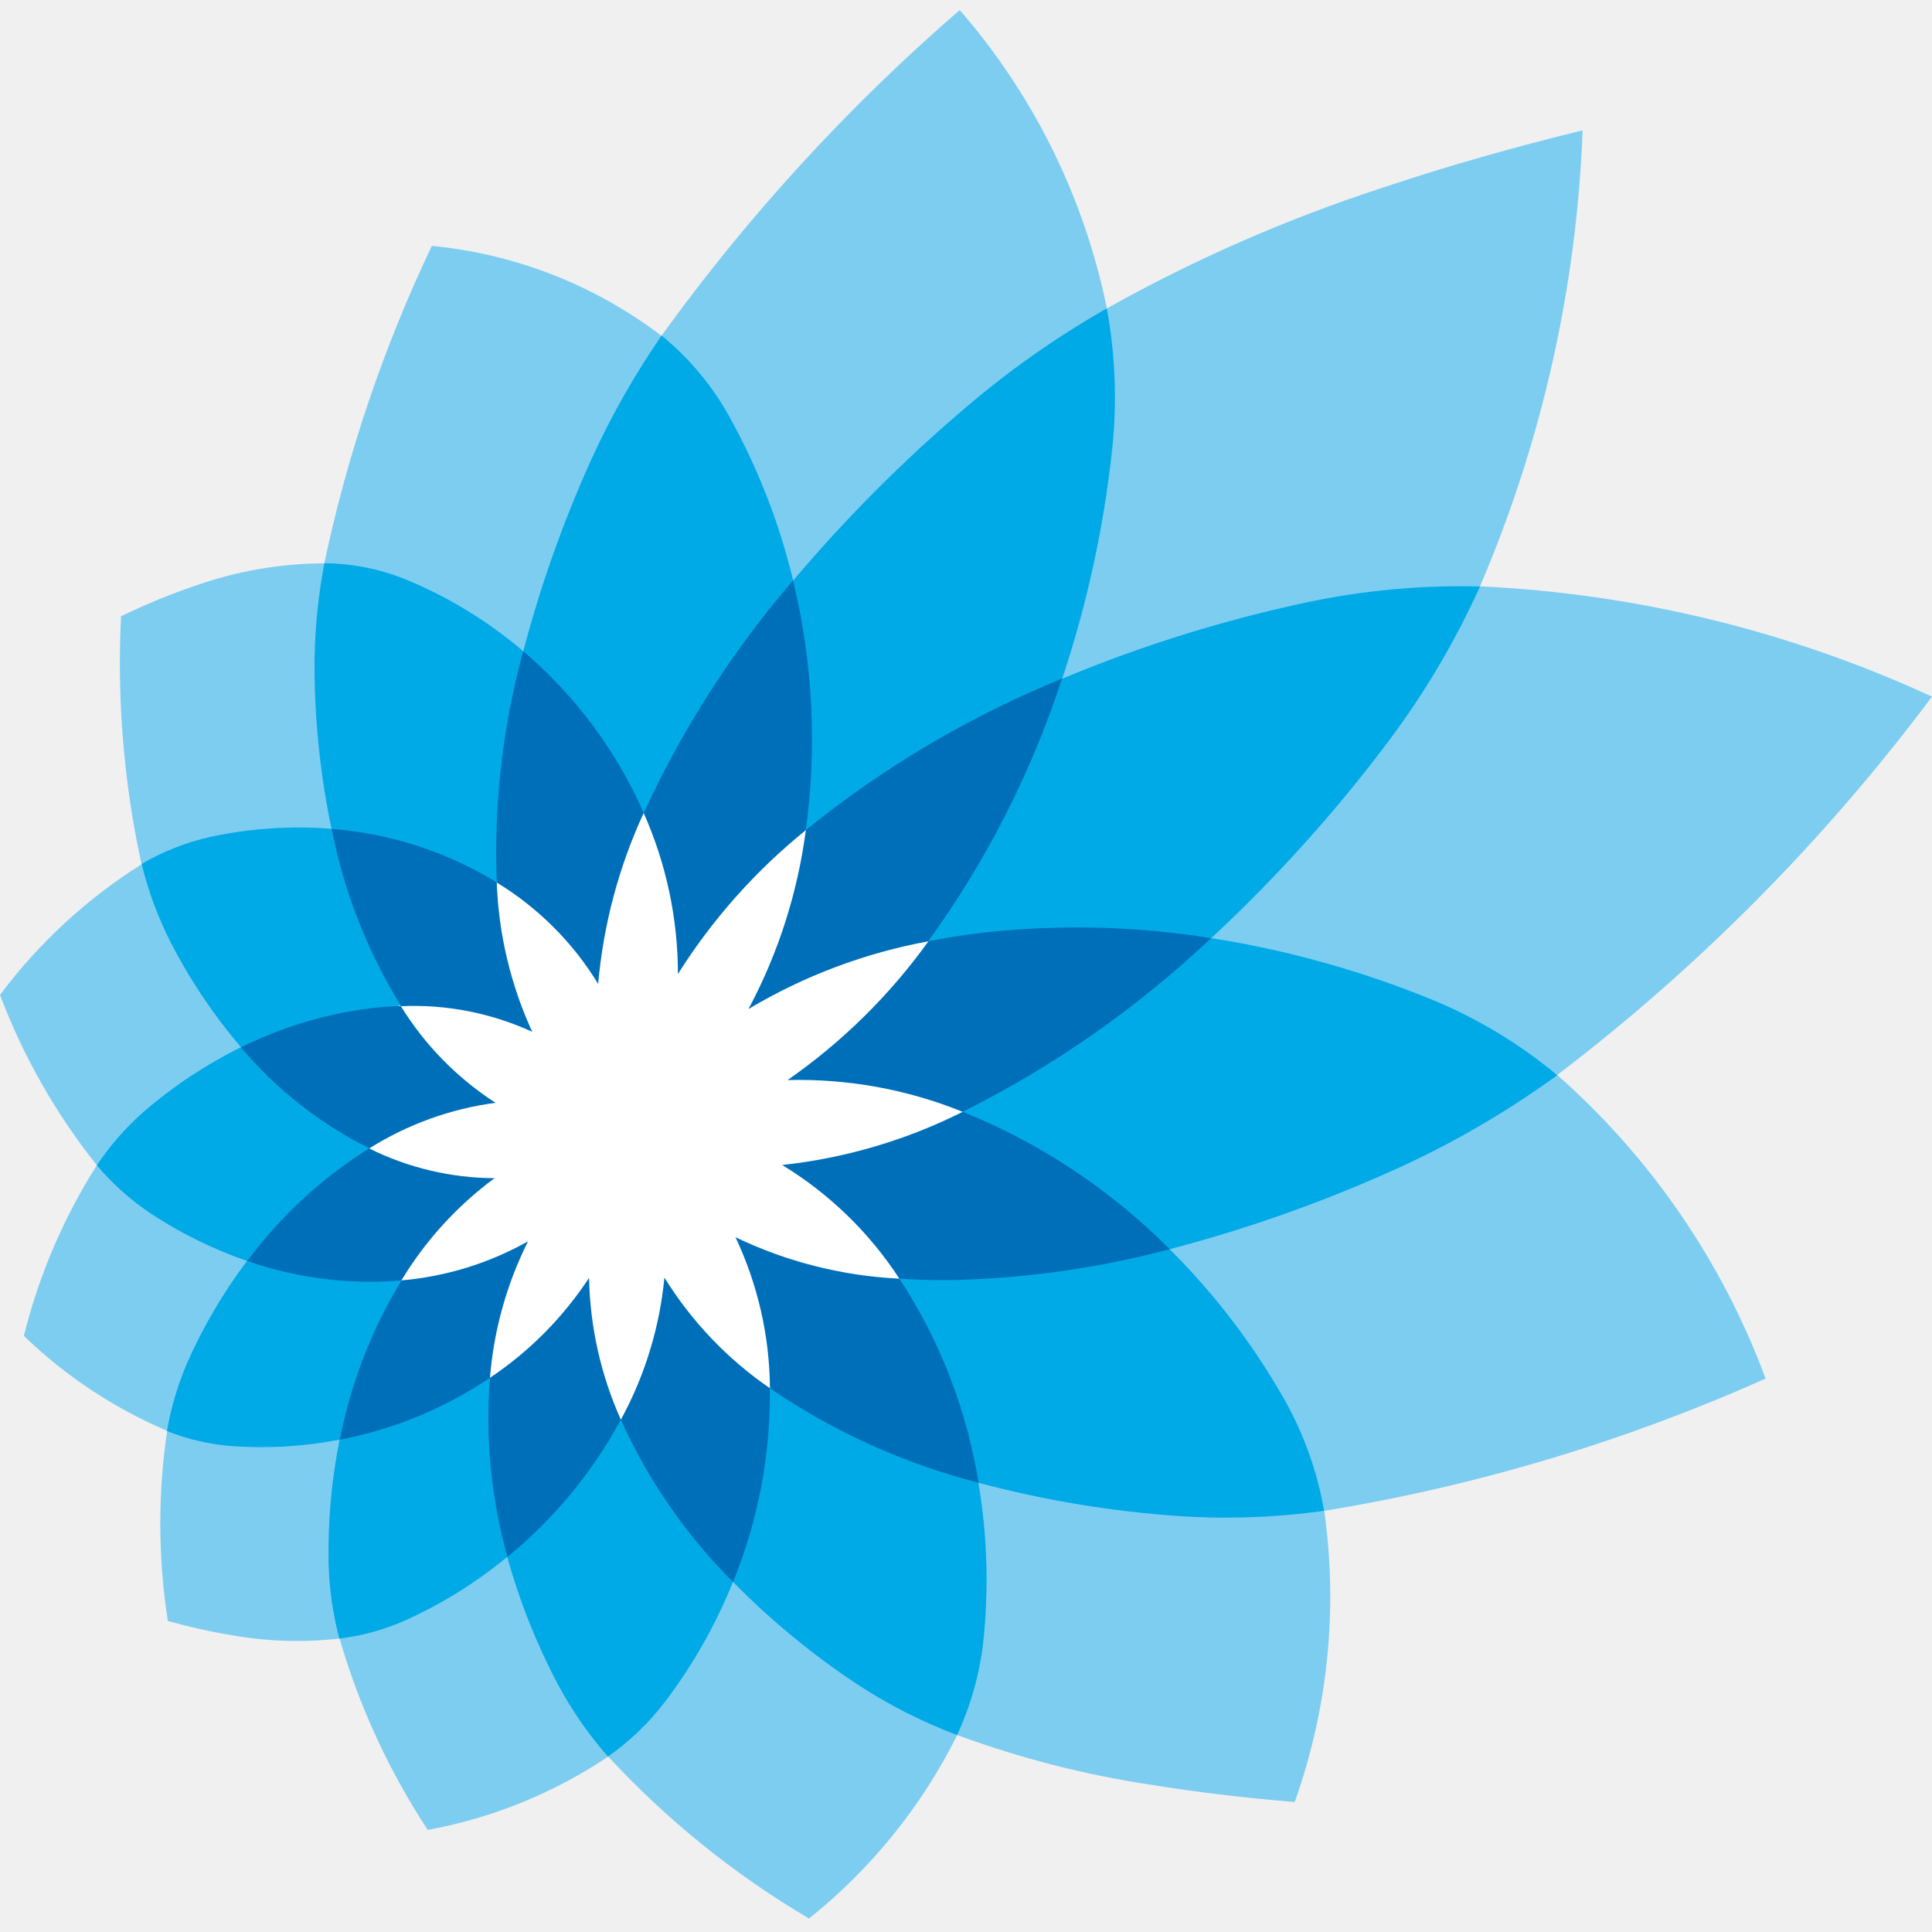
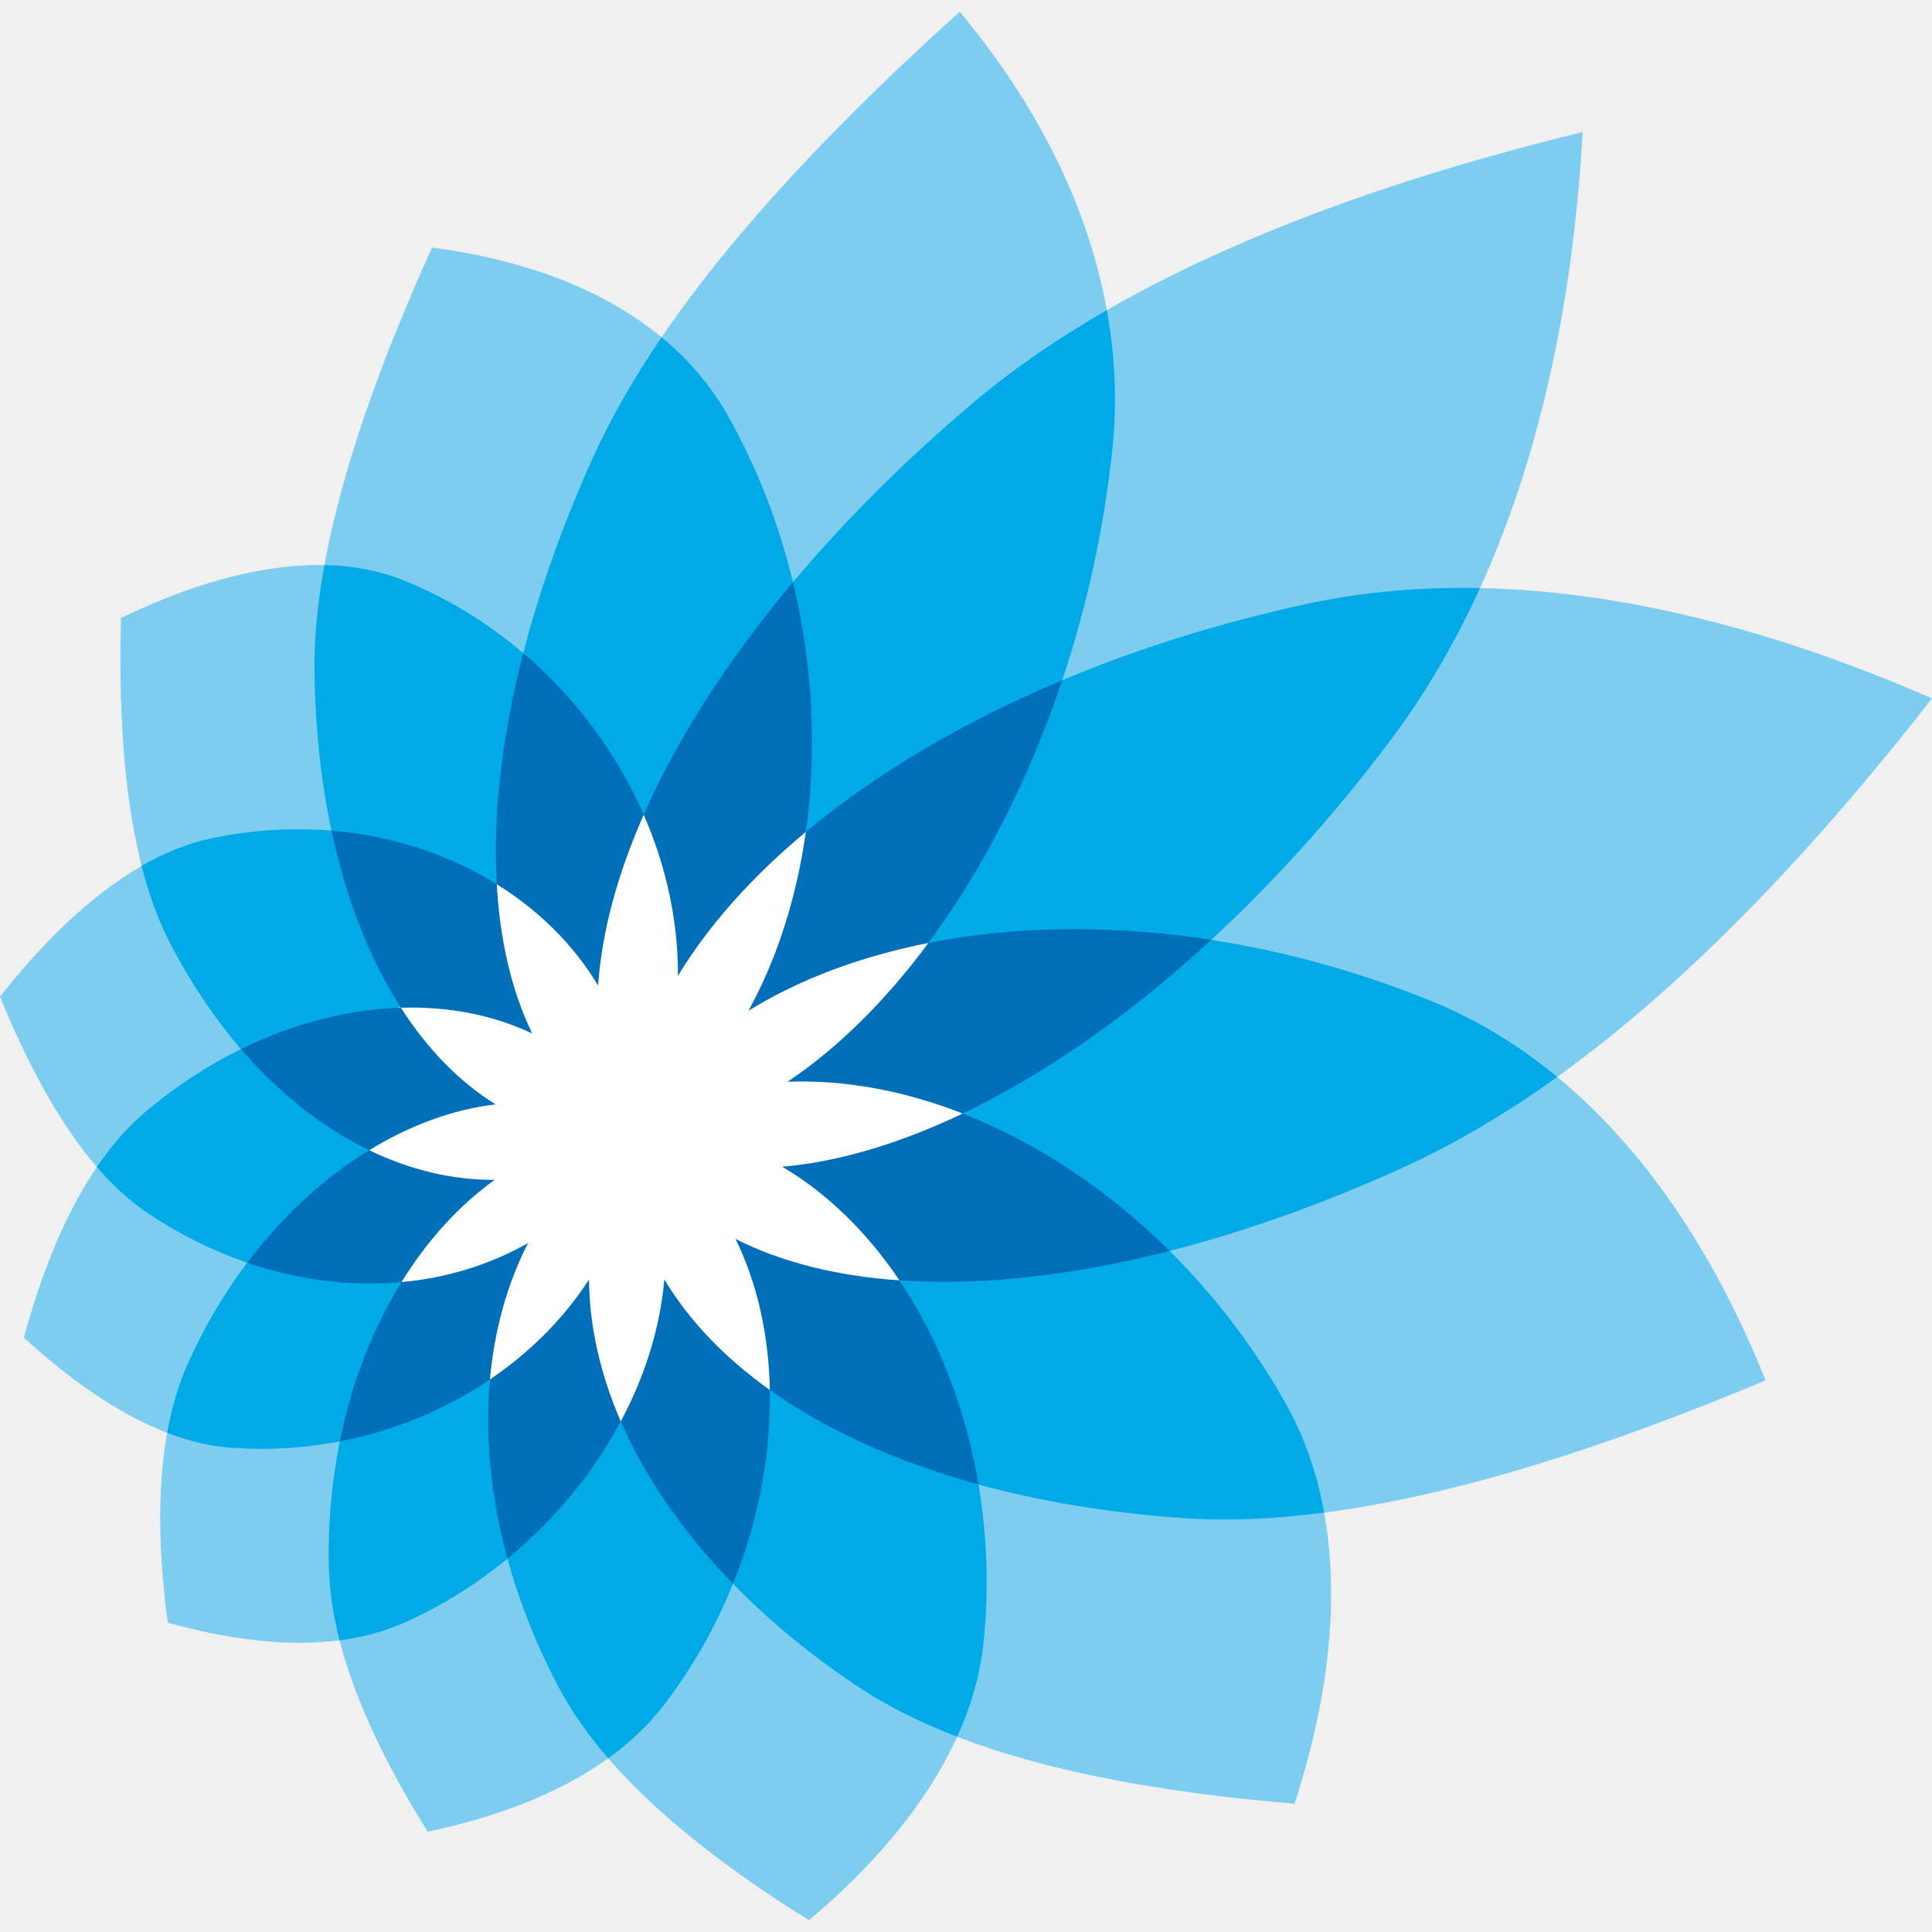
- <svg xmlns="http://www.w3.org/2000/svg" width="48" height="48" viewBox="0 0 48 48">
-   <defs>
-     <clipPath id="clip-path">
-       <rect width="48" height="48" fill="none" />
-     </clipPath>
-   </defs>
-   <g id="Bank-Saman" clip-path="url(#clip-path)">
-     <rect id="Boundary" width="48" height="48" fill="none" />
-     <path id="Shape" d="M16.437,8.088h0A47.276,47.276,0,0,1,23.844,0,16.236,16.236,0,0,1,27.5,7.412a38.2,38.2,0,0,1,6.855-3C35.971,3.869,37.64,3.4,39.32,2.988a31.808,31.808,0,0,1-2.55,11.329h0A30.189,30.189,0,0,1,48,17.058a47.731,47.731,0,0,1-9.311,9.4h0A18.737,18.737,0,0,1,43.866,34,44.446,44.446,0,0,1,32.9,37.287h0a15.179,15.179,0,0,1-.734,7.234c-1.2-.1-2.393-.238-3.537-.424a24.465,24.465,0,0,1-4.847-1.24h0A13.572,13.572,0,0,1,20.1,47.415a22.022,22.022,0,0,1-4.988-4.023h0a11.931,11.931,0,0,1-4.485,1.822,17.569,17.569,0,0,1-2.19-4.754,9.322,9.322,0,0,1-2.677-.083,14.353,14.353,0,0,1-1.59-.356A15.659,15.659,0,0,1,4.153,35.3h0A11.8,11.8,0,0,1,.593,32.94,14.37,14.37,0,0,1,2.406,28.7h0A15.658,15.658,0,0,1,0,24.468a13.118,13.118,0,0,1,3.518-3.246l-.011-.042a23.488,23.488,0,0,1-.5-6.118,15.712,15.712,0,0,1,1.85-.762,9.7,9.7,0,0,1,3.2-.554h0a35.363,35.363,0,0,1,2.672-7.887,11.191,11.191,0,0,1,5.7,2.23Z" transform="translate(0 0.25)" fill="#7dcdf1" />
-     <path id="Shape-2" data-name="Shape" d="M17.3,6.76h0a36.977,36.977,0,0,1,4.323-4.328A22.591,22.591,0,0,1,25.093,0a12.268,12.268,0,0,1,.132,3.51A27.187,27.187,0,0,1,23.984,9.2h0a34.454,34.454,0,0,1,6.129-1.908,18.485,18.485,0,0,1,4.251-.383,20.382,20.382,0,0,1-2.24,3.8,36.927,36.927,0,0,1-4.437,4.937,24.521,24.521,0,0,1,5.513,1.54,11.981,11.981,0,0,1,3.083,1.865,22.732,22.732,0,0,1-3.788,2.231,35.192,35.192,0,0,1-5.841,2.092h0a17.34,17.34,0,0,1,2.871,3.77,8.638,8.638,0,0,1,.966,2.73,17.642,17.642,0,0,1-3.6.131,26.329,26.329,0,0,1-4.988-.828,14.541,14.541,0,0,1,.118,3.975,7.515,7.515,0,0,1-.649,2.292A12.629,12.629,0,0,1,18.917,34.2a19.094,19.094,0,0,1-3.112-2.561l-.007-.006.007.007A12.991,12.991,0,0,1,14.131,34.6,6.543,6.543,0,0,1,12.7,35.98a9.406,9.406,0,0,1-1.254-1.811,15.735,15.735,0,0,1-1.25-3.15h0a11.261,11.261,0,0,1-2.512,1.568,5.74,5.74,0,0,1-1.659.461,8.125,8.125,0,0,1-.268-1.893,14.257,14.257,0,0,1,.274-3.049h0a10.231,10.231,0,0,1-2.707.158,5.5,5.5,0,0,1-1.582-.372,7.649,7.649,0,0,1,.511-1.714,12.789,12.789,0,0,1,1.479-2.512h0a10.641,10.641,0,0,1-2.453-1.219A6.454,6.454,0,0,1,0,21.289a6.819,6.819,0,0,1,1.167-1.333,11.5,11.5,0,0,1,2.413-1.6h0a13.659,13.659,0,0,1-1.743-2.6,9.052,9.052,0,0,1-.724-1.954A5.983,5.983,0,0,1,2.82,13.13a10.332,10.332,0,0,1,3.01-.2,20.142,20.142,0,0,1-.422-3.906,13.625,13.625,0,0,1,.246-2.693,5.531,5.531,0,0,1,2,.394,10.873,10.873,0,0,1,2.94,1.793h0a30.237,30.237,0,0,1,1.692-4.767A20.1,20.1,0,0,1,14.031.676a6.919,6.919,0,0,1,1.647,1.948A16.2,16.2,0,0,1,17.3,6.76Z" transform="translate(2.406 7.662)" fill="#00aae7" />
-     <path id="Shape-3" data-name="Shape" d="M10.006,5.777c-.023.052.023.053,0,0v0A24.588,24.588,0,0,1,13.717,0a16.727,16.727,0,0,1,.318,6.2.08.08,0,0,0-.016.112l.016-.112A25.3,25.3,0,0,1,20.4,2.437a23.617,23.617,0,0,1-3.324,6.526h0c.405-.08.818-.146,1.245-.2a21.019,21.019,0,0,1,5.782.123A25.635,25.635,0,0,1,17.932,13.2a15.307,15.307,0,0,1,5.142,3.414,22.933,22.933,0,0,1-5.558.769c-.4,0-.783-.012-1.156-.038h0a13,13,0,0,1,1.965,5.072,16.484,16.484,0,0,1-5.184-2.348h0a12.272,12.272,0,0,1-.916,4.814A13.672,13.672,0,0,1,9.438,20.85h0c.018-.033-.024-.055,0,0h0a11.4,11.4,0,0,1-2.816,3.409,12.752,12.752,0,0,1-.435-4.45h0a10.017,10.017,0,0,1-3.73,1.537,12.048,12.048,0,0,1,1.533-3.957c.043,0,.031-.05,0,0-.254.023-.507.035-.763.035a9.363,9.363,0,0,1-3.069-.517,11.045,11.045,0,0,1,3.03-2.8A10.027,10.027,0,0,1,0,11.6a10,10,0,0,1,3.177-.967c.265-.034.532-.053.8-.061.029.046.056,0,0,0a13.173,13.173,0,0,1-1.722-4.4A9.233,9.233,0,0,1,6.356,7.5h0c0,.051.044.028,0,0h0a18.982,18.982,0,0,1,.657-5.743,11.192,11.192,0,0,1,2.992,4.012v0Z" transform="translate(5.986 14.422)" fill="#006fba" />
-     <path id="Shape-4" data-name="Shape" d="M10.851.4l0,.023A14.6,14.6,0,0,0,7.67,4a9.851,9.851,0,0,0-.851-4A12.816,12.816,0,0,0,5.688,4.246,7.55,7.55,0,0,0,3.169,1.727a9.73,9.73,0,0,0,.881,3.709A7.052,7.052,0,0,0,.787,4.8c-.013-.02-.039-.018-.075,0l.075,0A7.617,7.617,0,0,0,3.139,7.2,7.832,7.832,0,0,0,0,8.334a7.053,7.053,0,0,0,3.114.738A8.842,8.842,0,0,0,.8,11.612h0a7.769,7.769,0,0,0,3.146-.971A9.227,9.227,0,0,0,3,14.032a8.8,8.8,0,0,0,2.462-2.483,9.046,9.046,0,0,0,.79,3.524,9.2,9.2,0,0,0,1.082-3.531,9.232,9.232,0,0,0,2.622,2.75h0A8.927,8.927,0,0,0,9.1,10.54a10.6,10.6,0,0,0,4.072,1.029A9.166,9.166,0,0,0,10.26,8.745a13.137,13.137,0,0,0,4.485-1.321,10.844,10.844,0,0,0-4.351-.789,14.54,14.54,0,0,0,3.5-3.448h0A13.481,13.481,0,0,0,9.423,4.87,13.028,13.028,0,0,0,10.848.425C10.854.42,10.855.413,10.851.4Z" transform="translate(9.173 20.199)" fill="#fff" />
-   </g>
+ <svg xmlns="http://www.w3.org/2000/svg" width="48" height="48" viewBox="0 0 48 48" fill="none">
+   <path fill-rule="evenodd" clip-rule="evenodd" d="M16.437 8.381L16.437 8.381C18.301 5.644 20.958 2.888 23.844 0.293C25.515 2.296 26.976 4.807 27.499 7.705C29.568 6.516 31.898 5.528 34.354 4.704C35.971 4.161 37.64 3.691 39.32 3.281C39.112 7.038 38.4 11.028 36.77 14.611V14.611L36.77 14.611C40.61 14.69 44.479 15.817 48 17.351C45.188 20.965 42.034 24.349 38.689 26.756L38.689 26.756L38.689 26.756C41.09 28.739 42.749 31.512 43.866 34.294C40.082 35.883 36.275 37.141 32.898 37.58L32.897 37.58L32.898 37.58C33.333 39.991 32.898 42.556 32.164 44.813C30.961 44.713 29.771 44.575 28.628 44.389C26.877 44.106 25.226 43.706 23.781 43.149L23.779 43.149L23.781 43.149C22.963 44.944 21.545 46.493 20.099 47.707C18.203 46.528 16.395 45.172 15.111 43.684L15.111 43.684L15.111 43.685C13.788 44.634 12.148 45.191 10.626 45.506C9.684 44.002 8.846 42.352 8.436 40.752C7.564 40.865 6.648 40.816 5.758 40.669C5.216 40.581 4.681 40.458 4.168 40.314C3.959 38.762 3.885 37.088 4.153 35.597V35.596L4.153 35.597C2.877 35.108 1.649 34.201 0.593 33.232C0.992 31.765 1.569 30.224 2.406 28.994L2.406 28.994C1.426 27.855 0.631 26.312 0 24.761C0.978 23.52 2.183 22.286 3.518 21.515L3.508 21.472C3.058 19.671 2.947 17.5 3.006 15.355C3.597 15.067 4.217 14.808 4.856 14.592C5.91 14.241 7.002 14.019 8.061 14.038H8.061C8.504 11.589 9.518 8.838 10.733 6.151C12.723 6.411 14.822 7.045 16.437 8.381L16.437 8.381Z" fill="#7DCDF1" />
+   <path fill-rule="evenodd" clip-rule="evenodd" d="M19.703 14.464V14.464C20.904 13.033 22.345 11.571 24.025 10.137C25.065 9.238 26.236 8.435 27.499 7.705C27.703 8.836 27.762 10.012 27.631 11.214C27.417 13.2 26.987 15.116 26.39 16.901V16.901C28.233 16.126 30.29 15.472 32.519 14.993C33.909 14.698 35.333 14.579 36.77 14.611C36.154 15.962 35.412 17.241 34.53 18.413C33.109 20.305 31.605 21.953 30.093 23.351C31.901 23.631 33.764 24.137 35.606 24.89C36.737 25.354 37.762 25.991 38.689 26.756C37.451 27.644 36.188 28.399 34.901 28.987C32.843 29.926 30.881 30.612 29.06 31.079V31.079L29.06 31.079C30.15 32.164 31.131 33.429 31.932 34.85C32.412 35.697 32.724 36.62 32.898 37.58C31.641 37.744 30.436 37.796 29.299 37.71C27.461 37.575 25.794 37.287 24.311 36.883C24.529 38.165 24.575 39.51 24.43 40.857C24.344 41.649 24.113 42.418 23.781 43.149C22.88 42.801 22.052 42.394 21.323 41.908C20.121 41.108 19.083 40.243 18.211 39.347L18.204 39.342L18.211 39.349C17.789 40.392 17.23 41.39 16.537 42.306C16.14 42.837 15.653 43.293 15.111 43.684C14.611 43.108 14.184 42.504 13.857 41.874C13.304 40.821 12.893 39.762 12.607 38.723V38.723C11.845 39.351 11.002 39.882 10.095 40.292C9.574 40.532 9.015 40.676 8.436 40.752C8.273 40.115 8.177 39.481 8.168 38.859C8.15 37.803 8.247 36.779 8.442 35.81V35.81L8.442 35.81C7.562 35.981 6.651 36.036 5.735 35.968C5.203 35.93 4.673 35.798 4.153 35.597C4.264 34.993 4.429 34.414 4.664 33.883C5.072 32.97 5.57 32.127 6.143 31.372V31.372C5.305 31.084 4.479 30.679 3.69 30.152C3.227 29.843 2.801 29.45 2.406 28.994C2.751 28.489 3.137 28.037 3.573 27.661C4.329 27.013 5.142 26.48 5.986 26.065L5.986 26.065L5.986 26.065C5.343 25.317 4.754 24.45 4.243 23.467C3.939 22.885 3.7 22.226 3.518 21.513C4.071 21.197 4.643 20.959 5.226 20.834C6.237 20.618 7.251 20.556 8.236 20.637C7.982 19.452 7.836 18.145 7.815 16.731C7.798 15.879 7.889 14.976 8.061 14.038C8.756 14.052 9.43 14.174 10.059 14.432C11.138 14.871 12.125 15.482 13 16.226L13 16.226L13 16.225C13.386 14.73 13.943 13.131 14.692 11.458C15.151 10.429 15.742 9.402 16.437 8.381C17.088 8.916 17.651 9.562 18.084 10.329C18.815 11.623 19.352 13.026 19.702 14.464L19.703 14.464Z" fill="#00AAE7" />
+   <path fill-rule="evenodd" clip-rule="evenodd" d="M15.992 20.241C15.969 20.293 16.015 20.294 15.992 20.241L15.992 20.24L15.992 20.238C16.798 18.409 18.039 16.444 19.702 14.464C20.204 16.555 20.301 18.687 20.021 20.667C19.983 20.698 19.981 20.735 20.005 20.779C20.01 20.741 20.016 20.704 20.021 20.667C21.708 19.263 23.86 17.964 26.39 16.901C25.55 19.412 24.396 21.632 23.067 23.427L23.066 23.427H23.067C23.472 23.347 23.885 23.281 24.311 23.228C26.1 23.008 28.056 23.034 30.093 23.351C28.009 25.272 25.898 26.718 23.918 27.665C25.72 28.371 27.494 29.525 29.06 31.079C27.036 31.597 25.163 31.843 23.502 31.848C23.105 31.849 22.718 31.836 22.346 31.81L22.346 31.81V31.81L22.346 31.81C23.306 33.24 23.99 34.98 24.311 36.882C22.238 36.313 20.491 35.504 19.127 34.534V34.533L19.127 34.534C19.159 36.111 18.849 37.767 18.211 39.347C16.959 38.063 16.022 36.689 15.423 35.315V35.315V35.315C15.441 35.281 15.399 35.259 15.423 35.315V35.315V35.315C14.737 36.596 13.774 37.765 12.607 38.723C12.19 37.191 12.047 35.678 12.172 34.273L12.172 34.273H12.172V34.273C11.066 35.025 9.79 35.55 8.442 35.81C8.737 34.353 9.26 33.004 9.975 31.853C10.018 31.849 10.006 31.803 9.975 31.853C9.721 31.876 9.468 31.888 9.212 31.888C8.193 31.891 7.156 31.72 6.143 31.372C7.012 30.218 8.046 29.264 9.173 28.576C8.026 28.022 6.942 27.171 5.986 26.065C7.02 25.556 8.098 25.229 9.162 25.098C9.427 25.064 9.694 25.045 9.96 25.037C9.99 25.083 10.016 25.036 9.96 25.037C9.193 23.846 8.602 22.357 8.238 20.637C9.734 20.763 11.143 21.223 12.342 21.968V21.968C12.345 22.02 12.387 21.996 12.342 21.968V21.968V21.968C12.245 20.283 12.456 18.337 12.999 16.226C14.305 17.337 15.328 18.723 15.992 20.238L15.991 20.24L15.992 20.241Z" fill="#006FBA" />
+   <path fill-rule="evenodd" clip-rule="evenodd" d="M20.024 20.644C20.023 20.652 20.022 20.659 20.021 20.667C18.666 21.795 17.592 23.008 16.843 24.244C16.851 22.903 16.559 21.537 15.992 20.241C15.332 21.741 14.948 23.175 14.86 24.487C14.255 23.474 13.388 22.618 12.342 21.968C12.421 23.381 12.718 24.637 13.223 25.678C12.241 25.21 11.127 25.001 9.96 25.037C9.947 25.017 9.921 25.02 9.885 25.04C9.91 25.039 9.935 25.038 9.96 25.037C10.614 26.058 11.409 26.877 12.312 27.438C11.242 27.564 10.172 27.964 9.173 28.576C10.172 29.061 11.231 29.319 12.287 29.314C11.386 29.964 10.603 30.836 9.975 31.853V31.853C11.086 31.753 12.159 31.429 13.12 30.882C12.598 31.899 12.282 33.053 12.172 34.273C13.16 33.604 14.002 32.764 14.634 31.79C14.642 32.951 14.915 34.143 15.423 35.315C16.029 34.181 16.403 32.976 16.505 31.784C17.11 32.801 18 33.732 19.127 34.534L19.127 34.534C19.099 33.167 18.815 31.883 18.274 30.781C19.398 31.352 20.774 31.702 22.346 31.81C21.535 30.605 20.542 29.639 19.433 28.987C20.811 28.869 22.331 28.424 23.918 27.665C22.443 27.088 20.961 26.822 19.567 26.876C20.802 26.048 21.991 24.88 23.067 23.427L23.067 23.427C21.368 23.763 19.854 24.335 18.596 25.111C19.305 23.82 19.79 22.308 20.021 20.667C20.027 20.662 20.028 20.654 20.024 20.644Z" fill="white" />
</svg>
